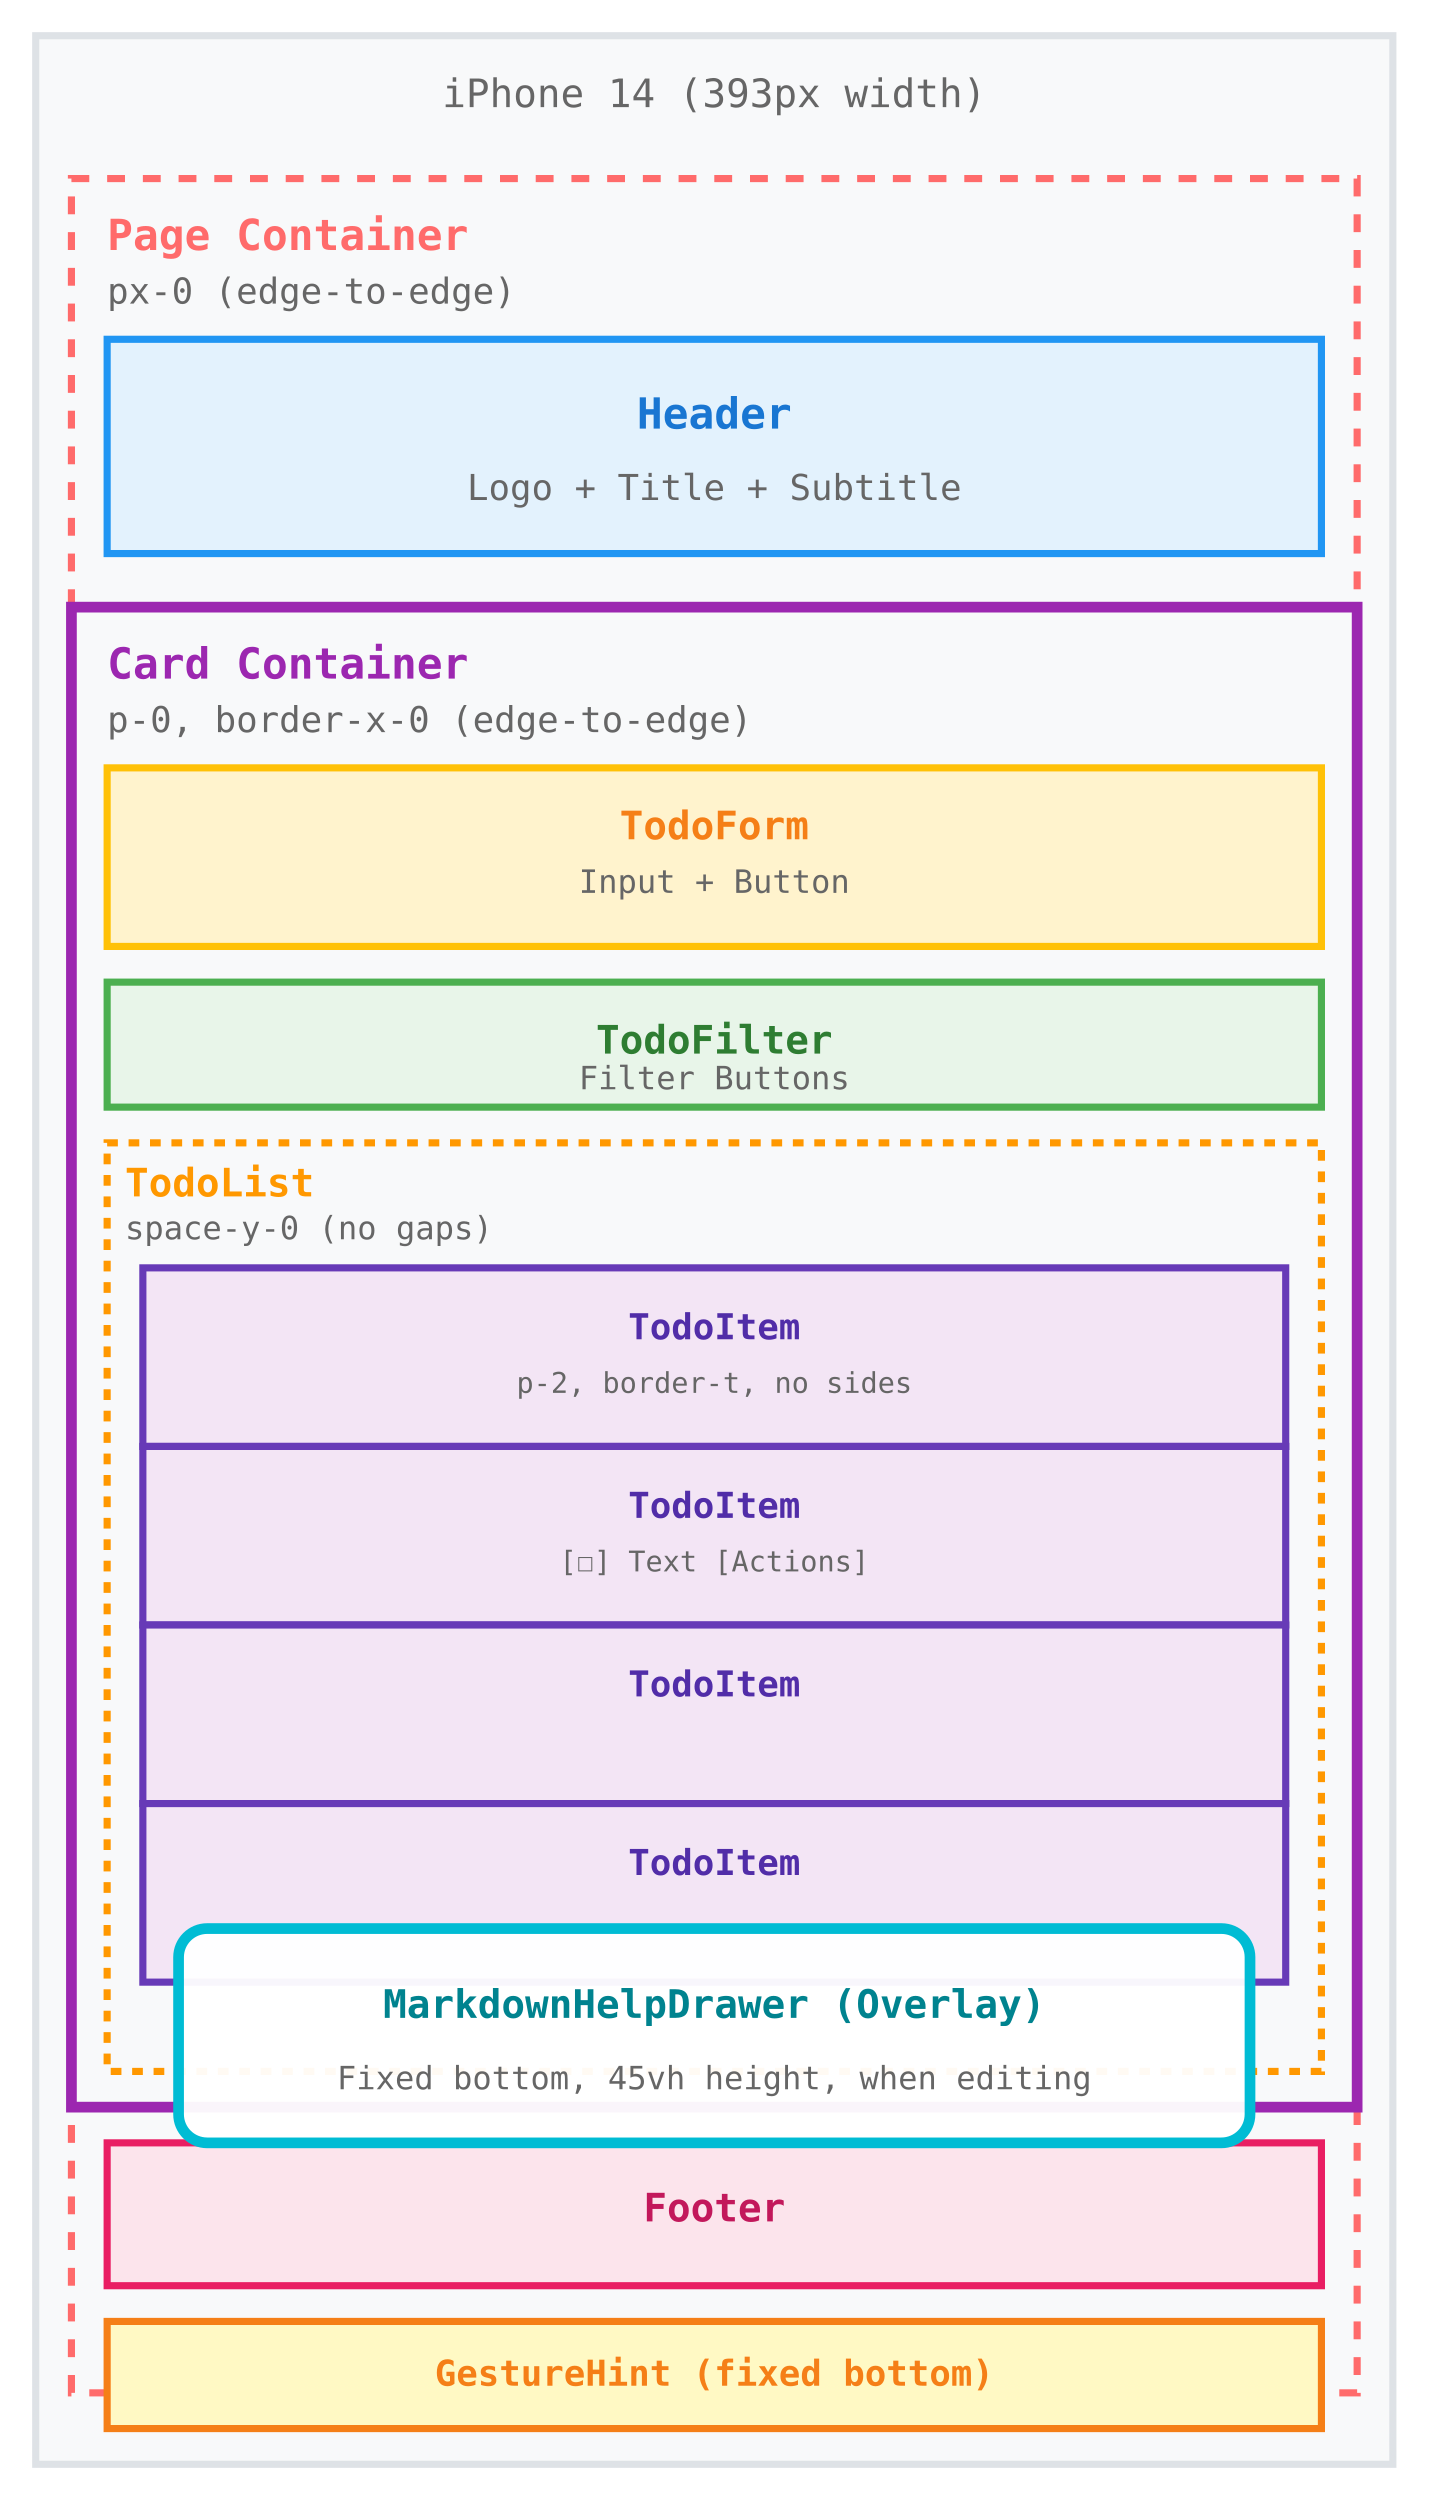
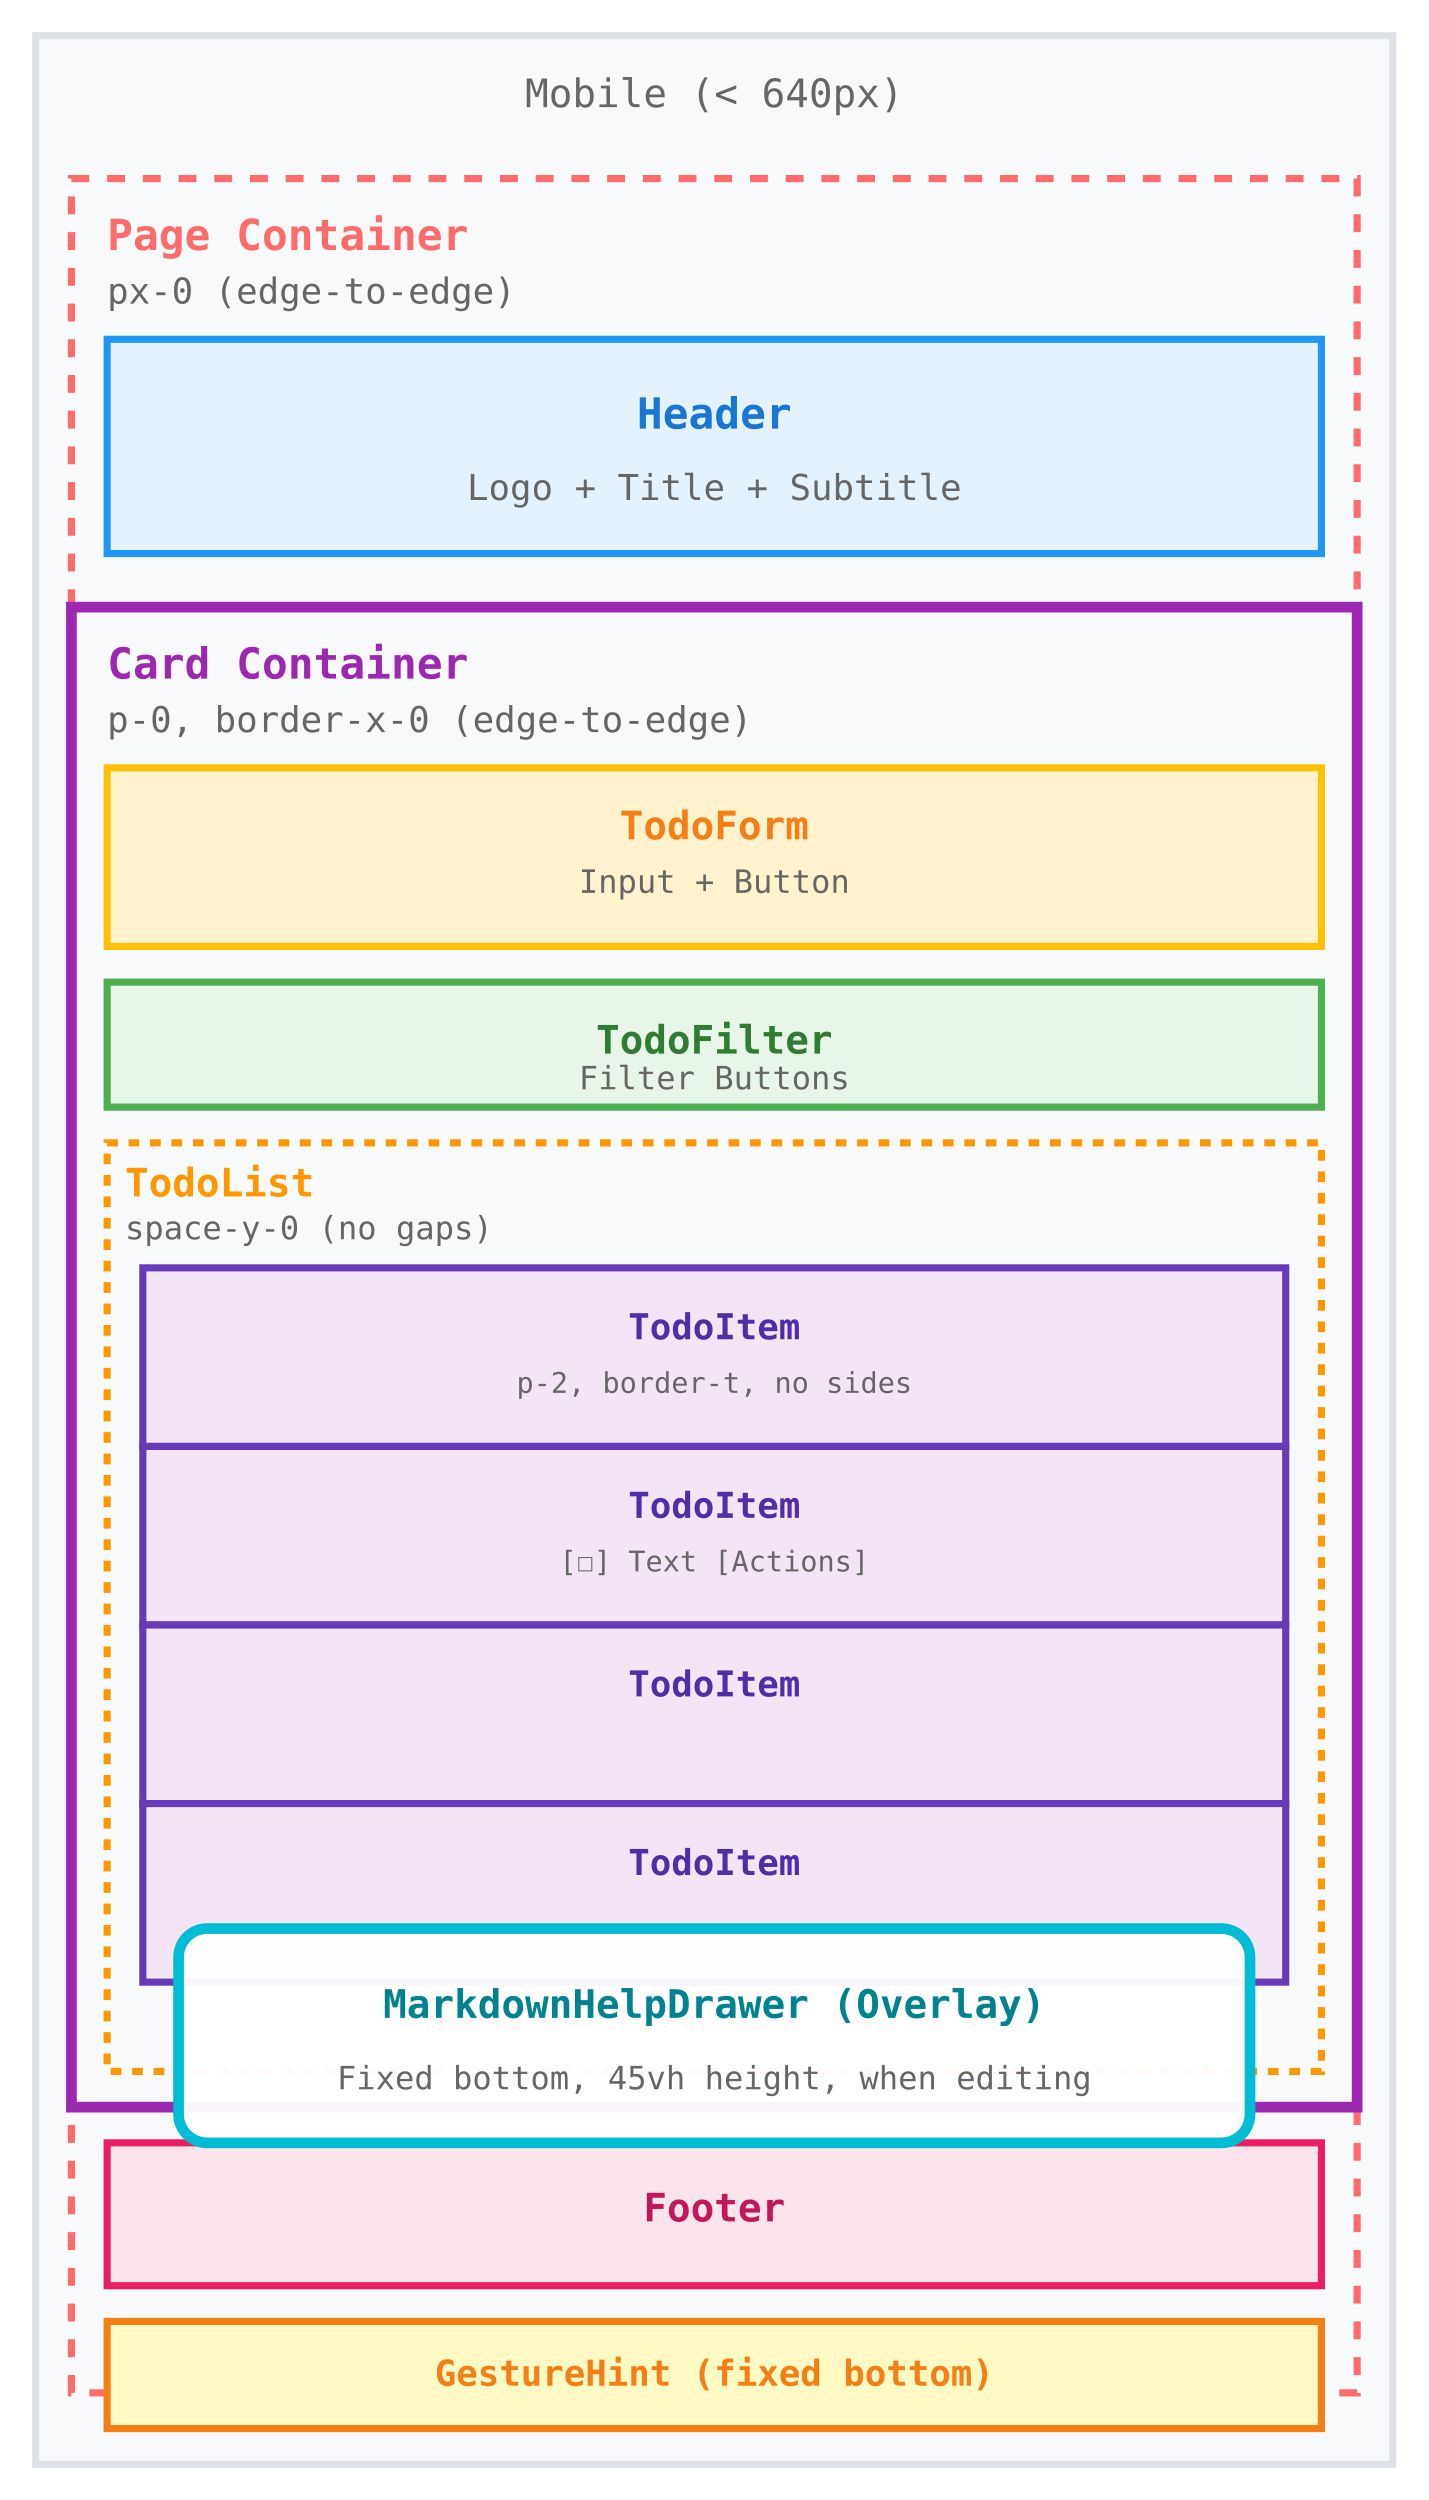
<svg xmlns="http://www.w3.org/2000/svg" width="400" height="700">
  <rect x="10" y="10" width="380" height="680" fill="#f8f9fa" stroke="#dee2e6" stroke-width="2" />
-   <text x="200" y="30" text-anchor="middle" font-family="monospace" font-size="11" fill="#666">iPhone 14 (393px width)</text>
+   <text x="200" y="30" text-anchor="middle" font-family="monospace" font-size="11" fill="#666">Mobile (&lt; 640px)</text>
  <rect x="20" y="50" width="360" height="620" fill="none" stroke="#ff6b6b" stroke-width="2" stroke-dasharray="5,5" />
  <text x="30" y="70" font-family="monospace" font-size="12" font-weight="bold" fill="#ff6b6b">Page Container</text>
  <text x="30" y="85" font-family="monospace" font-size="10" fill="#666">px-0 (edge-to-edge)</text>
  <rect x="30" y="95" width="340" height="60" fill="#e3f2fd" stroke="#2196f3" stroke-width="2" />
  <text x="200" y="120" text-anchor="middle" font-family="monospace" font-size="12" font-weight="bold" fill="#1976d2">Header</text>
  <text x="200" y="140" text-anchor="middle" font-family="monospace" font-size="10" fill="#666">Logo + Title + Subtitle</text>
  <rect x="20" y="170" width="360" height="420" fill="none" stroke="#9c27b0" stroke-width="3" />
  <text x="30" y="190" font-family="monospace" font-size="12" font-weight="bold" fill="#9c27b0">Card Container</text>
  <text x="30" y="205" font-family="monospace" font-size="10" fill="#666">p-0, border-x-0 (edge-to-edge)</text>
  <rect x="30" y="215" width="340" height="50" fill="#fff3cd" stroke="#ffc107" stroke-width="2" />
  <text x="200" y="235" text-anchor="middle" font-family="monospace" font-size="11" font-weight="bold" fill="#f57f17">TodoForm</text>
  <text x="200" y="250" text-anchor="middle" font-family="monospace" font-size="9" fill="#666">Input + Button</text>
  <rect x="30" y="275" width="340" height="35" fill="#e8f5e9" stroke="#4caf50" stroke-width="2" />
  <text x="200" y="295" text-anchor="middle" font-family="monospace" font-size="11" font-weight="bold" fill="#2e7d32">TodoFilter</text>
  <text x="200" y="305" text-anchor="middle" font-family="monospace" font-size="9" fill="#666">Filter Buttons</text>
  <rect x="30" y="320" width="340" height="260" fill="none" stroke="#ff9800" stroke-width="2" stroke-dasharray="3,3" />
  <text x="35" y="335" font-family="monospace" font-size="11" font-weight="bold" fill="#ff9800">TodoList</text>
  <text x="35" y="347" font-family="monospace" font-size="9" fill="#666">space-y-0 (no gaps)</text>
  <rect x="40" y="355" width="320" height="50" fill="#f3e5f5" stroke="#673ab7" stroke-width="2" />
  <text x="200" y="375" text-anchor="middle" font-family="monospace" font-size="10" font-weight="bold" fill="#512da8">TodoItem</text>
  <text x="200" y="390" text-anchor="middle" font-family="monospace" font-size="8" fill="#666">p-2, border-t, no sides</text>
  <rect x="40" y="405" width="320" height="50" fill="#f3e5f5" stroke="#673ab7" stroke-width="2" />
  <text x="200" y="425" text-anchor="middle" font-family="monospace" font-size="10" font-weight="bold" fill="#512da8">TodoItem</text>
  <text x="200" y="440" text-anchor="middle" font-family="monospace" font-size="8" fill="#666">[☐] Text [Actions]</text>
  <rect x="40" y="455" width="320" height="50" fill="#f3e5f5" stroke="#673ab7" stroke-width="2" />
  <text x="200" y="475" text-anchor="middle" font-family="monospace" font-size="10" font-weight="bold" fill="#512da8">TodoItem</text>
  <rect x="40" y="505" width="320" height="50" fill="#f3e5f5" stroke="#673ab7" stroke-width="2" />
  <text x="200" y="525" text-anchor="middle" font-family="monospace" font-size="10" font-weight="bold" fill="#512da8">TodoItem</text>
  <rect x="30" y="600" width="340" height="40" fill="#fce4ec" stroke="#e91e63" stroke-width="2" />
  <text x="200" y="622" text-anchor="middle" font-family="monospace" font-size="11" font-weight="bold" fill="#c2185b">Footer</text>
  <rect x="30" y="650" width="340" height="30" fill="#fff9c4" stroke="#f57f17" stroke-width="2" />
  <text x="200" y="668" text-anchor="middle" font-family="monospace" font-size="10" font-weight="bold" fill="#f57f17">GestureHint (fixed bottom)</text>
  <rect x="50" y="540" width="300" height="60" fill="rgba(255,255,255,0.95)" stroke="#00bcd4" stroke-width="3" rx="8" />
  <text x="200" y="565" text-anchor="middle" font-family="monospace" font-size="11" font-weight="bold" fill="#00838f">MarkdownHelpDrawer (Overlay)</text>
  <text x="200" y="585" text-anchor="middle" font-family="monospace" font-size="9" fill="#666">Fixed bottom, 45vh height, when editing</text>
</svg>
